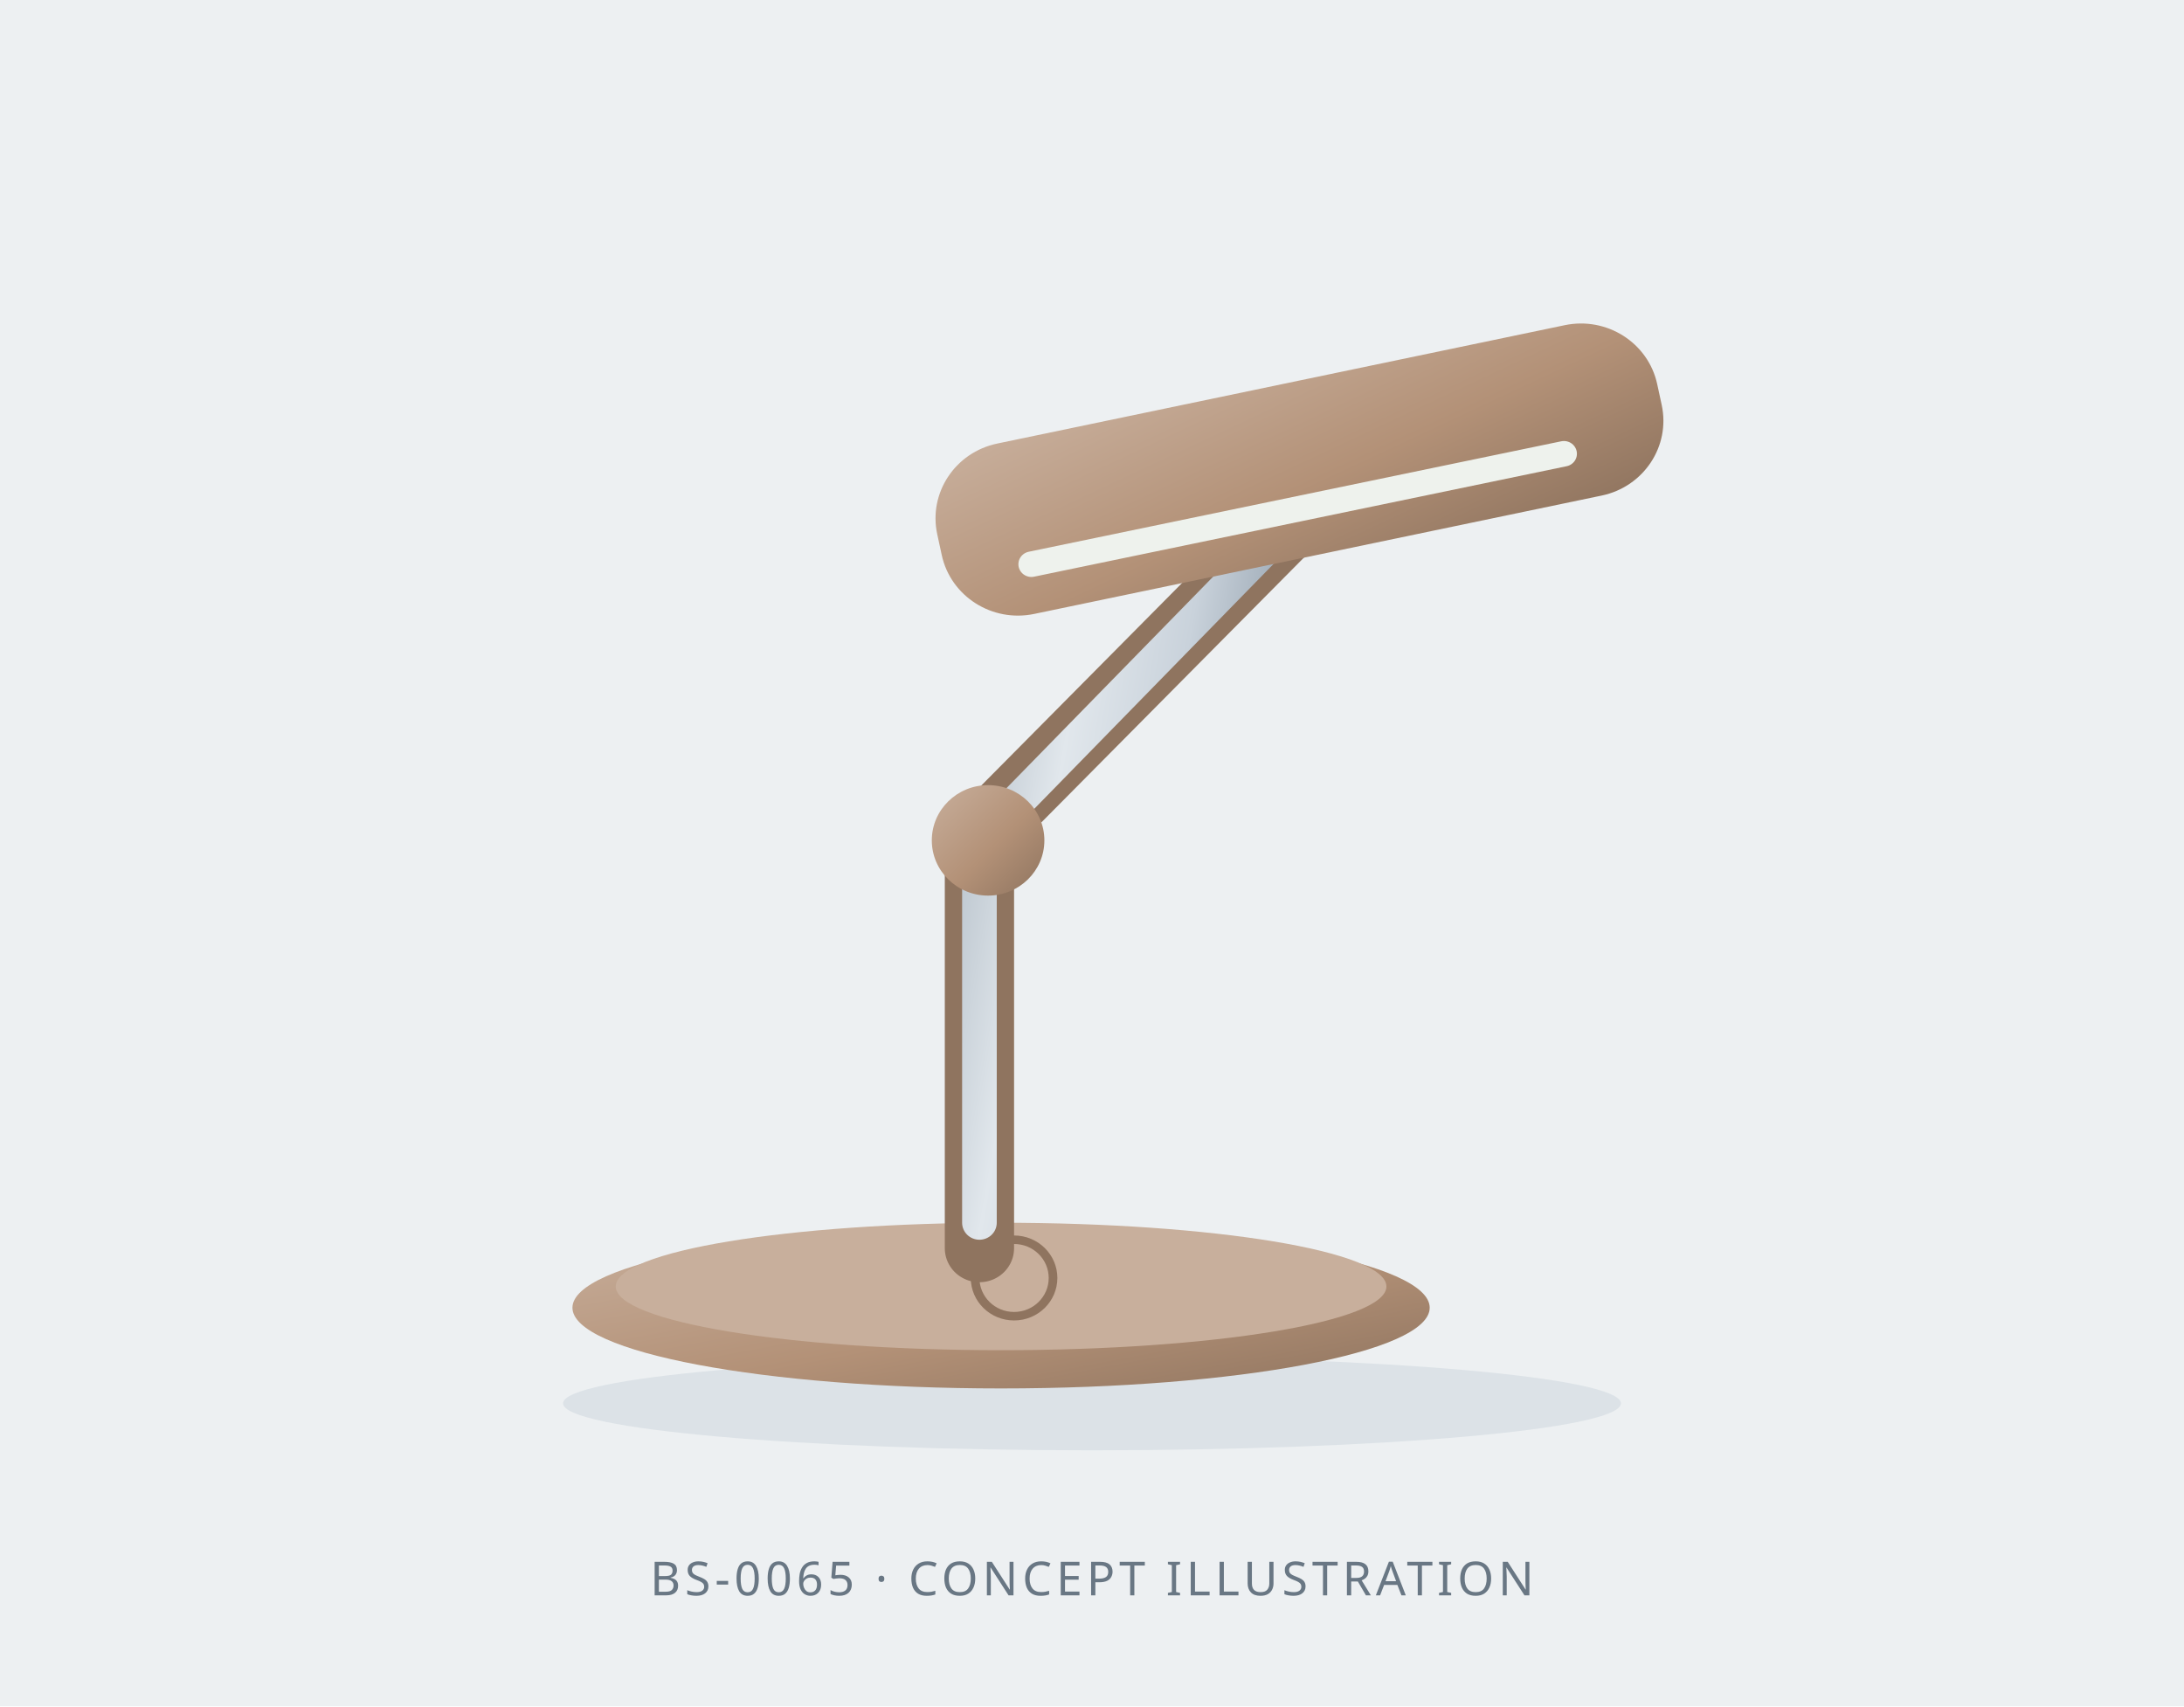
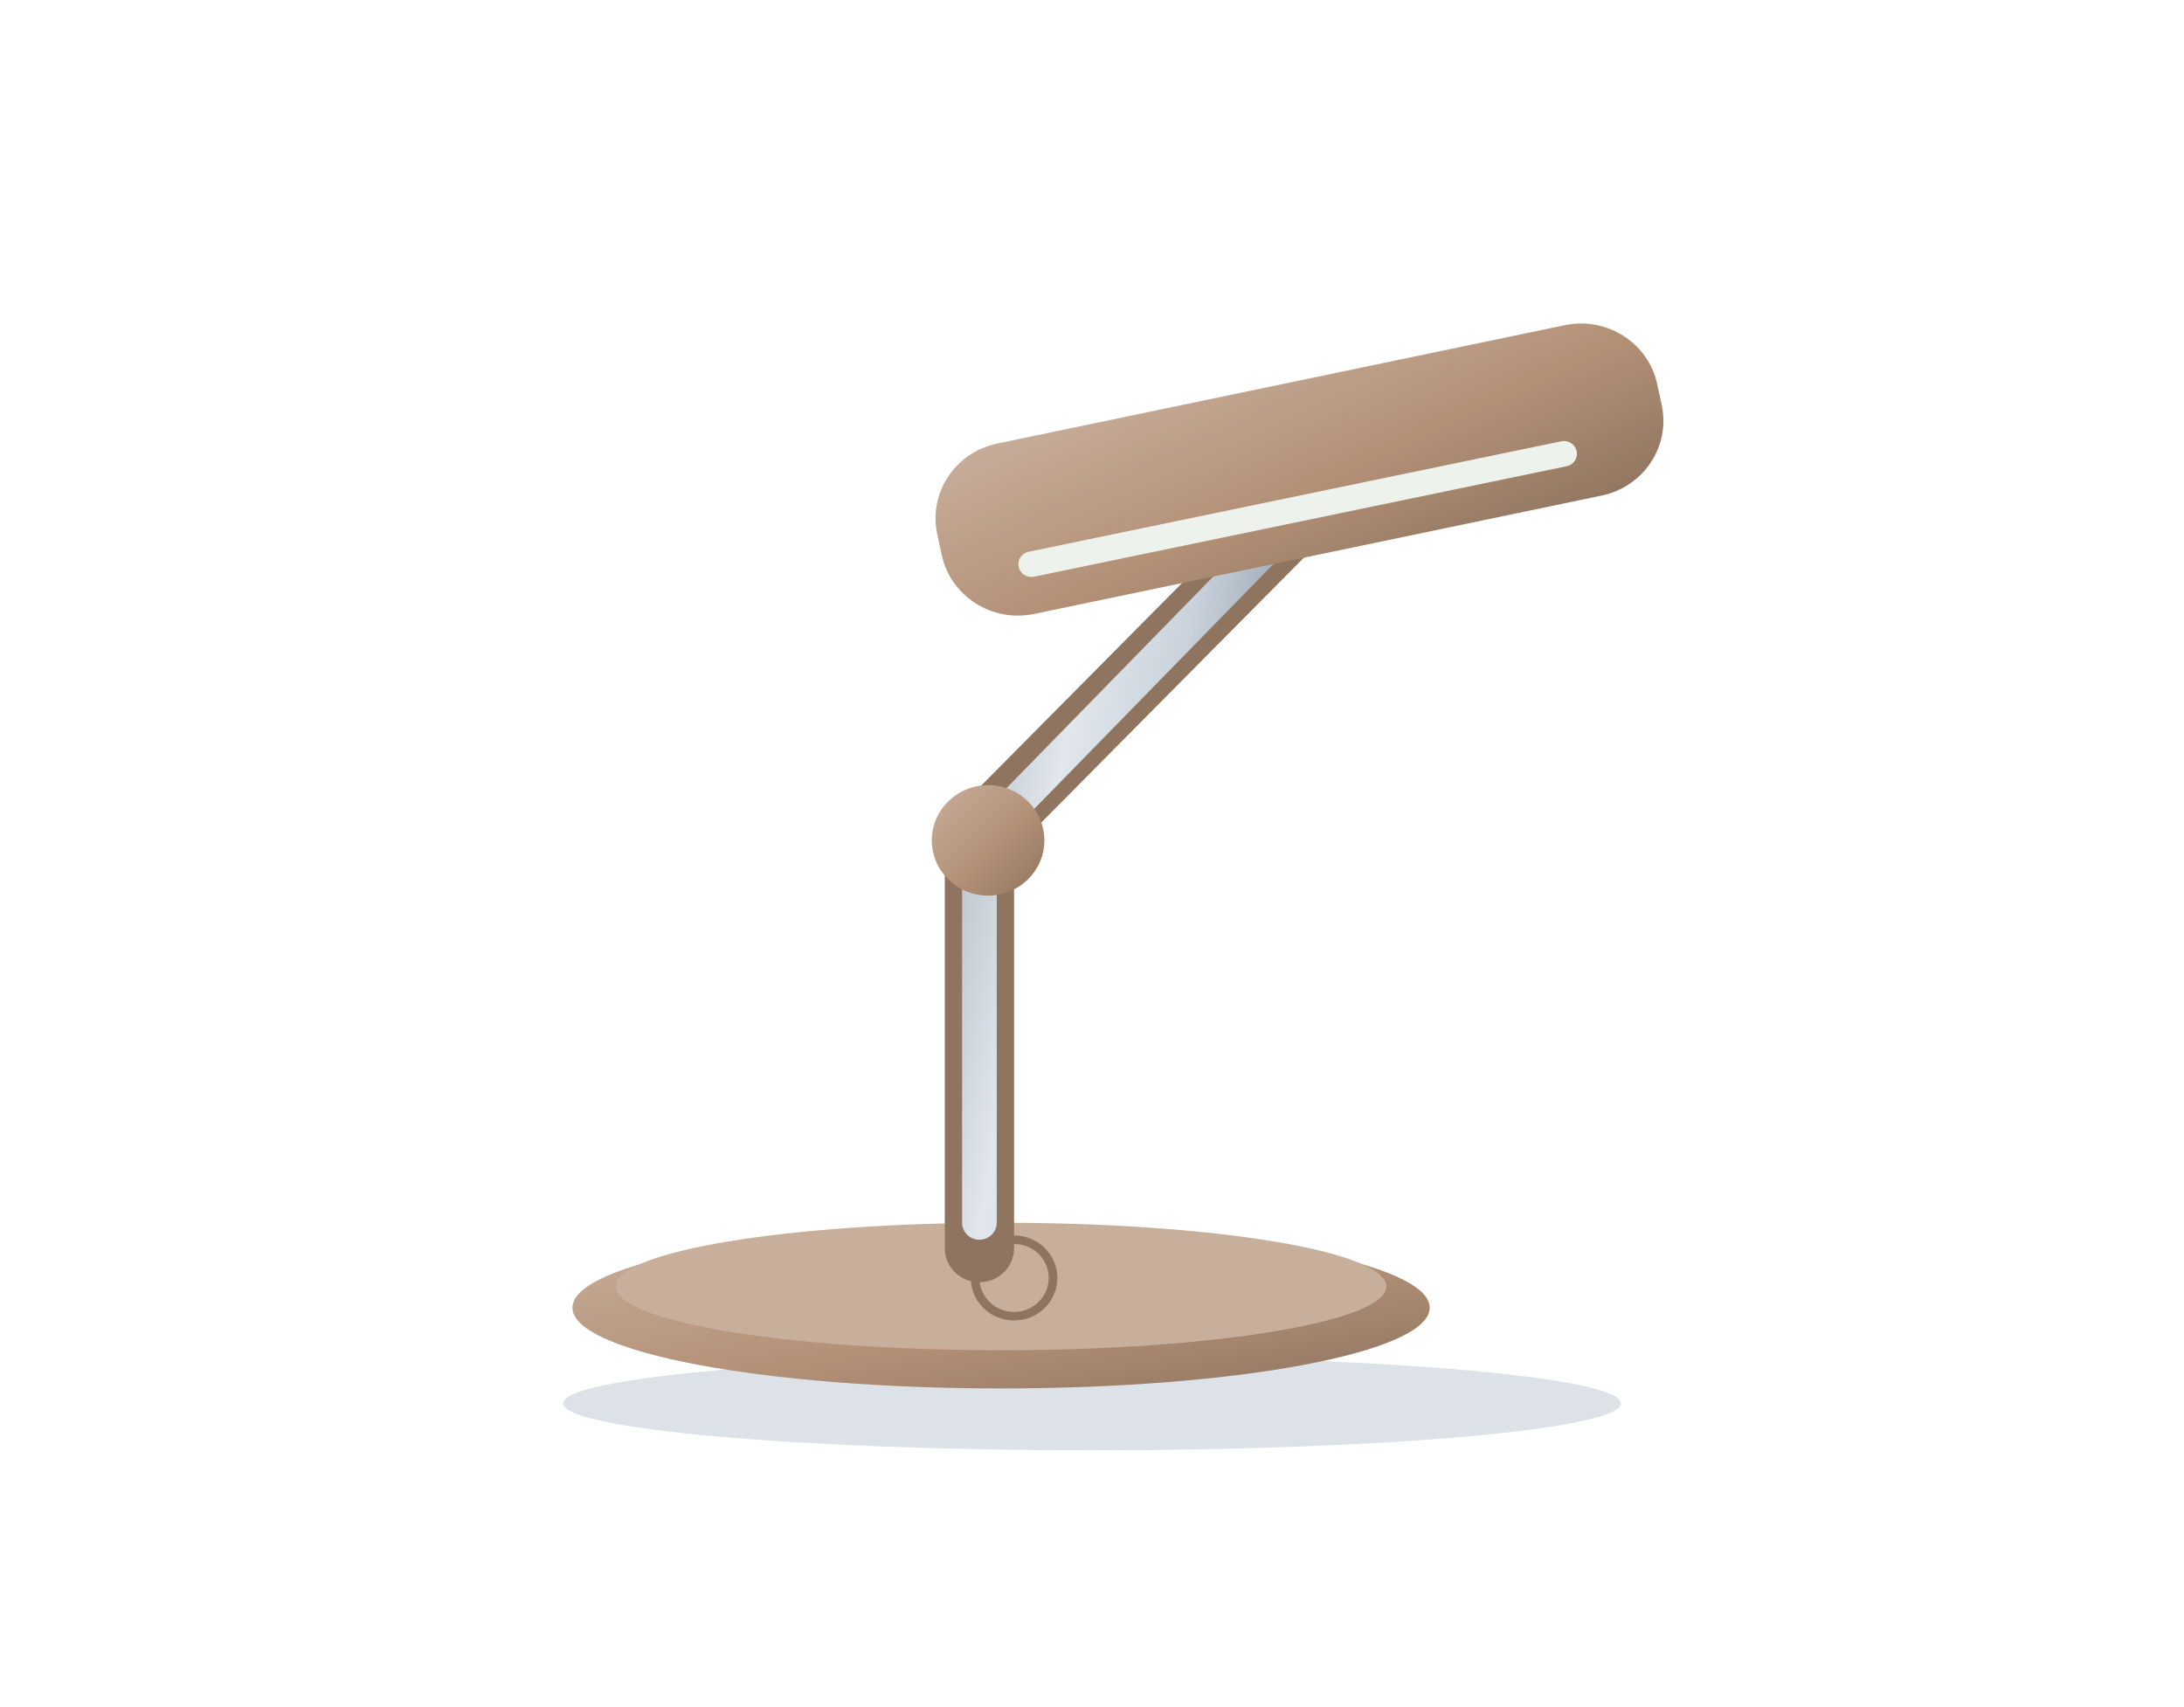
<svg xmlns="http://www.w3.org/2000/svg" width="512" height="400" viewBox="0 0 512 400" role="img">
-   <rect width="512" height="400" fill="#edf0f2" />
  <ellipse cx="256" cy="329" rx="124" ry="11" fill="#dce2e7" />
  <defs>
    <linearGradient id="pe58a9ee585ace58fb0e781af-3-body" x1="0" y1="0" x2="1" y2="1">
      <stop stop-color="#c8af9c" />
      <stop offset=".55" stop-color="#b39177" />
      <stop offset="1" stop-color="#8f745f" />
    </linearGradient>
    <linearGradient id="pe58a9ee585ace58fb0e781af-3-metal" x1="0" y1="0" x2="1" y2=".4">
      <stop stop-color="#aeb9c3" />
      <stop offset=".35" stop-color="#e1e7ec" />
      <stop offset=".65" stop-color="#c9d2db" />
      <stop offset="1" stop-color="#8c9aa7" />
    </linearGradient>
    <pattern id="pe58a9ee585ace58fb0e781af-3-fabric" width="5" height="5" patternUnits="userSpaceOnUse">
      <path d="M0 1h5M1 0v5" stroke="#edf1f4" stroke-opacity=".13" stroke-width=".65" />
    </pattern>
    <pattern id="pe58a9ee585ace58fb0e781af-3-holes" width="8" height="8" patternUnits="userSpaceOnUse">
      <circle cx="4" cy="4" r="1.35" fill="#26313c" fill-opacity=".45" />
    </pattern>
  </defs>
  <g transform="translate(256 200) scale(1.015 0.996) translate(-256 -200)">
    <ellipse cx="235" cy="307" rx="99" ry="19" fill="url(#pe58a9ee585ace58fb0e781af-3-body)" />
    <ellipse cx="235" cy="302" rx="89" ry="15" fill="#c8af9c" />
    <path d="M230 293V196L302 122" fill="none" stroke="#8f745f" stroke-width="16" stroke-linecap="round" stroke-linejoin="round" />
    <path d="M230 287V197L300 124" fill="none" stroke="url(#pe58a9ee585ace58fb0e781af-3-metal)" stroke-width="8" stroke-linecap="round" stroke-linejoin="round" />
    <rect x="219" y="89" width="170" height="41" rx="18" fill="url(#pe58a9ee585ace58fb0e781af-3-body)" transform="rotate(-12 305 110)" />
    <path d="M242 132L365 106" fill="none" stroke="#eef2ed" stroke-width="6" stroke-linecap="round" stroke-linejoin="round" />
    <circle cx="232" cy="197" r="13" fill="url(#pe58a9ee585ace58fb0e781af-3-body)" />
    <circle cx="238" cy="300" r="9" fill="none" stroke="#8f745f" stroke-width="2" />
  </g>
-   <text x="256" y="374" text-anchor="middle" font-family="Segoe UI, sans-serif" font-size="11" letter-spacing="1" fill="#697784">BS-0065 · CONCEPT ILLUSTRATION</text>
</svg>
